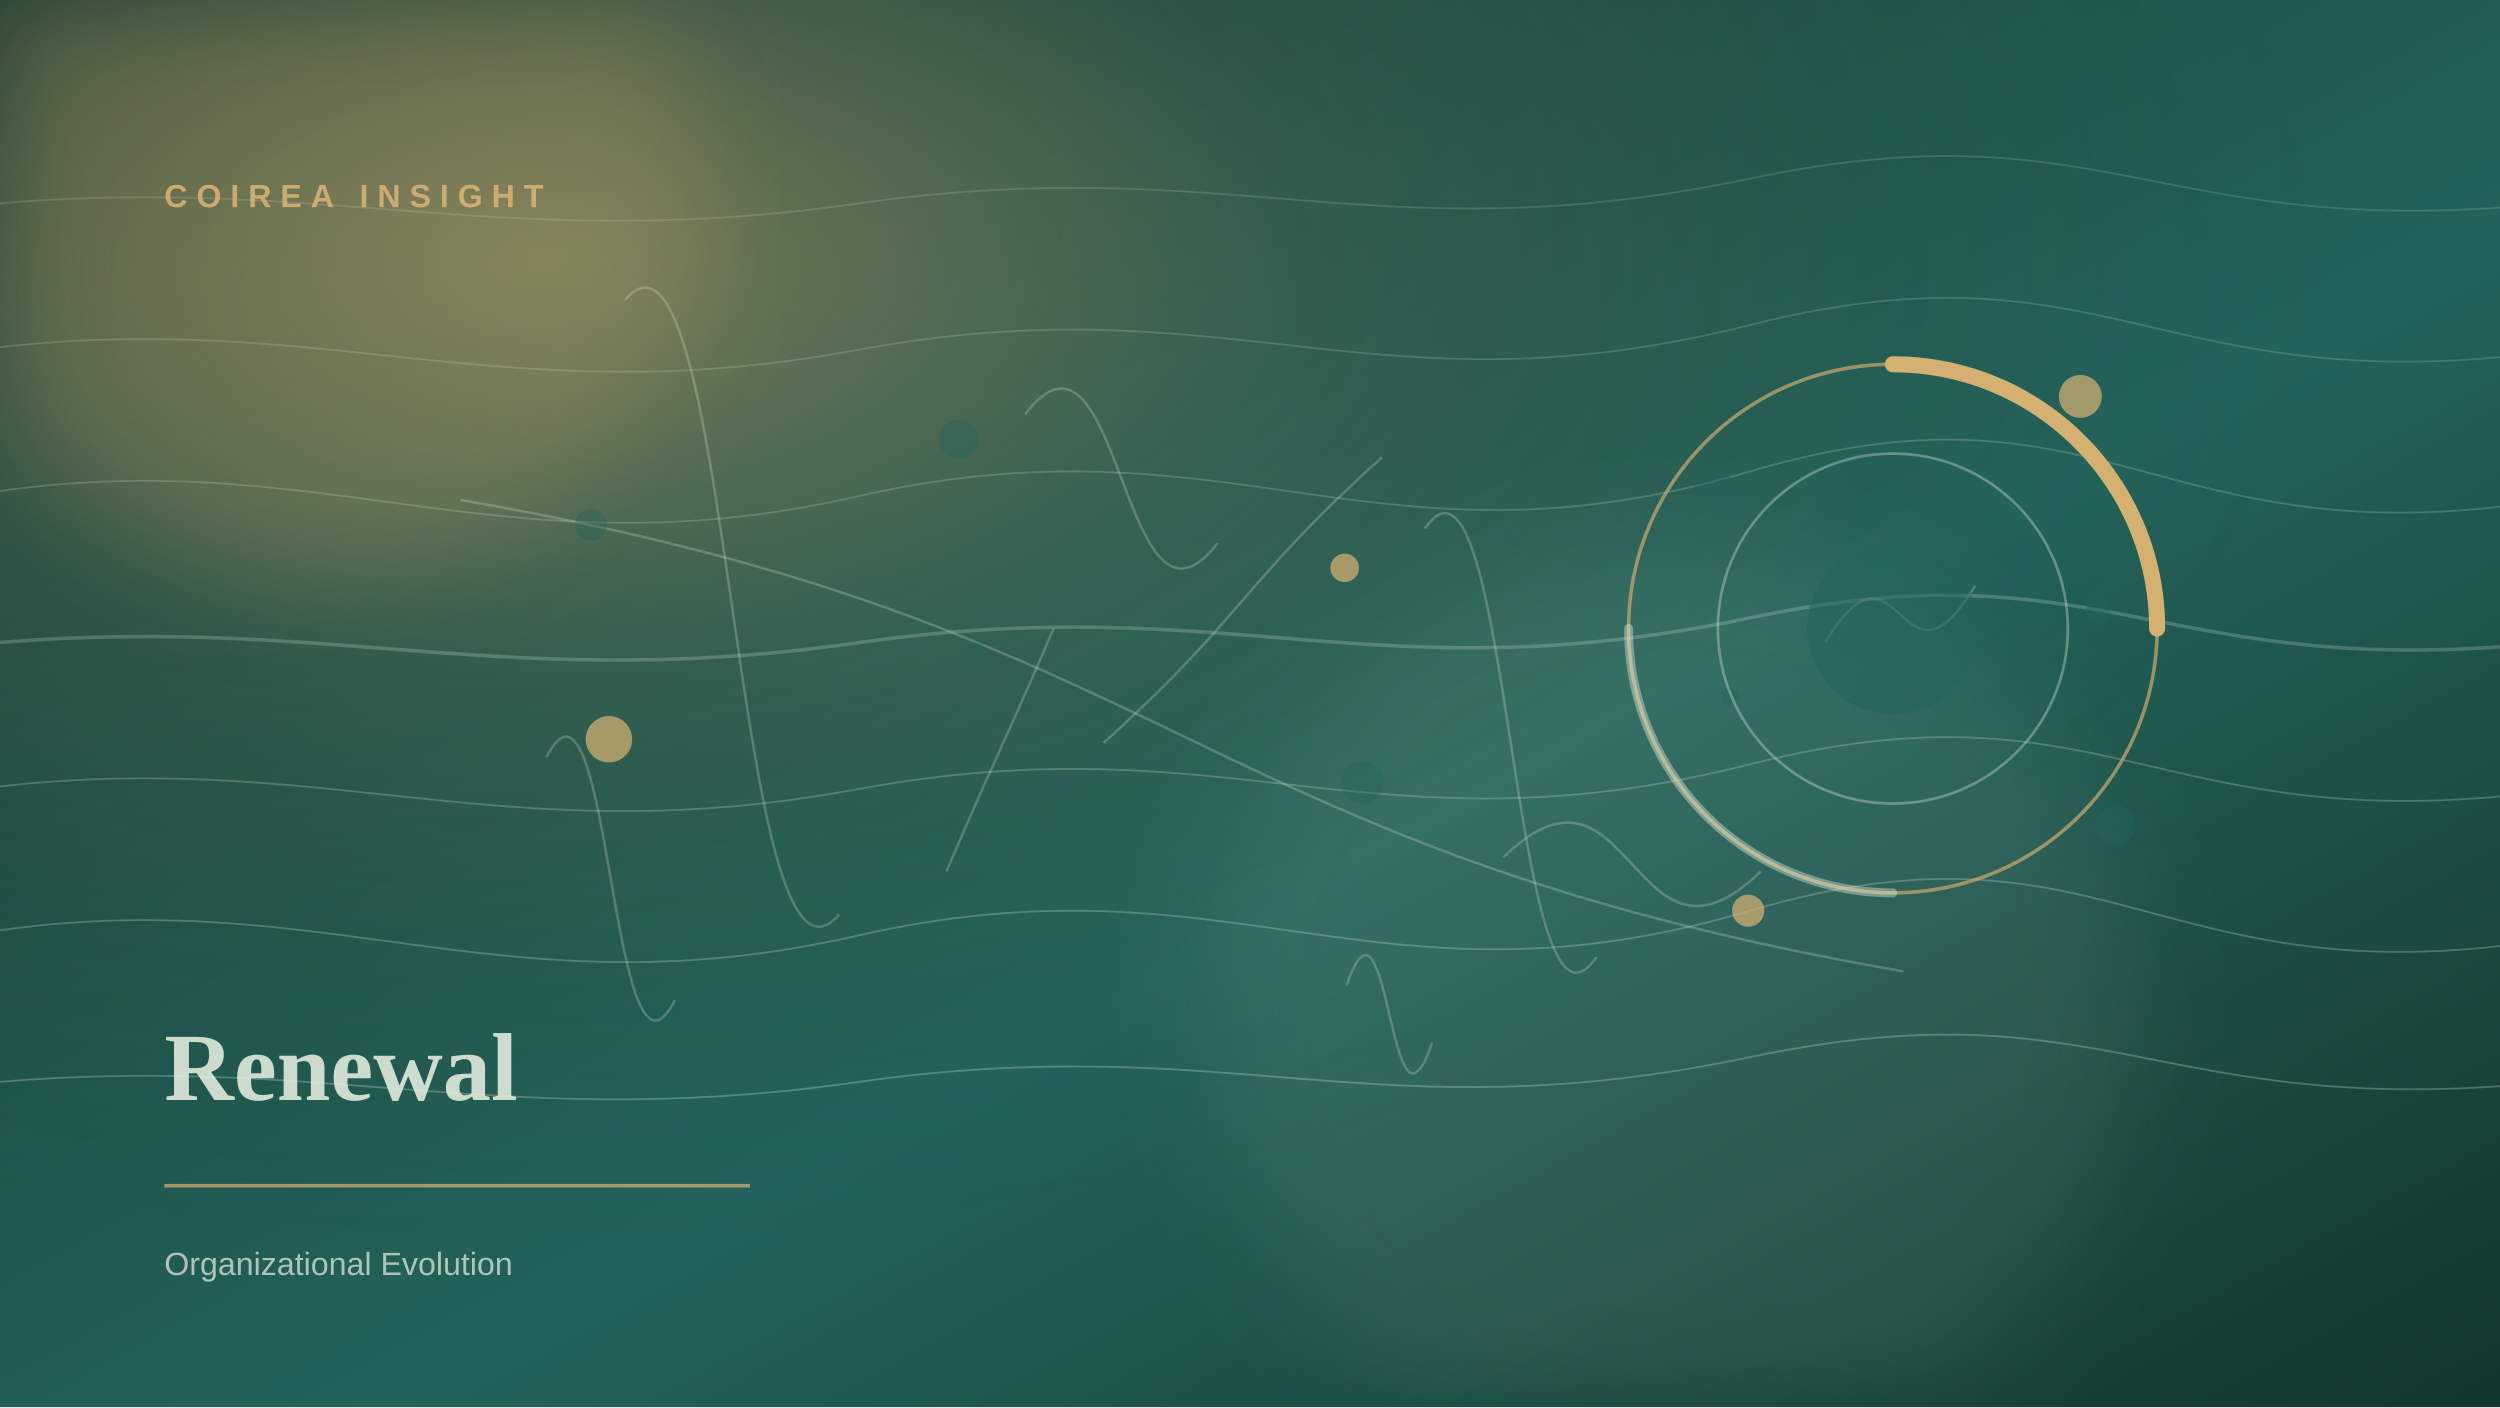
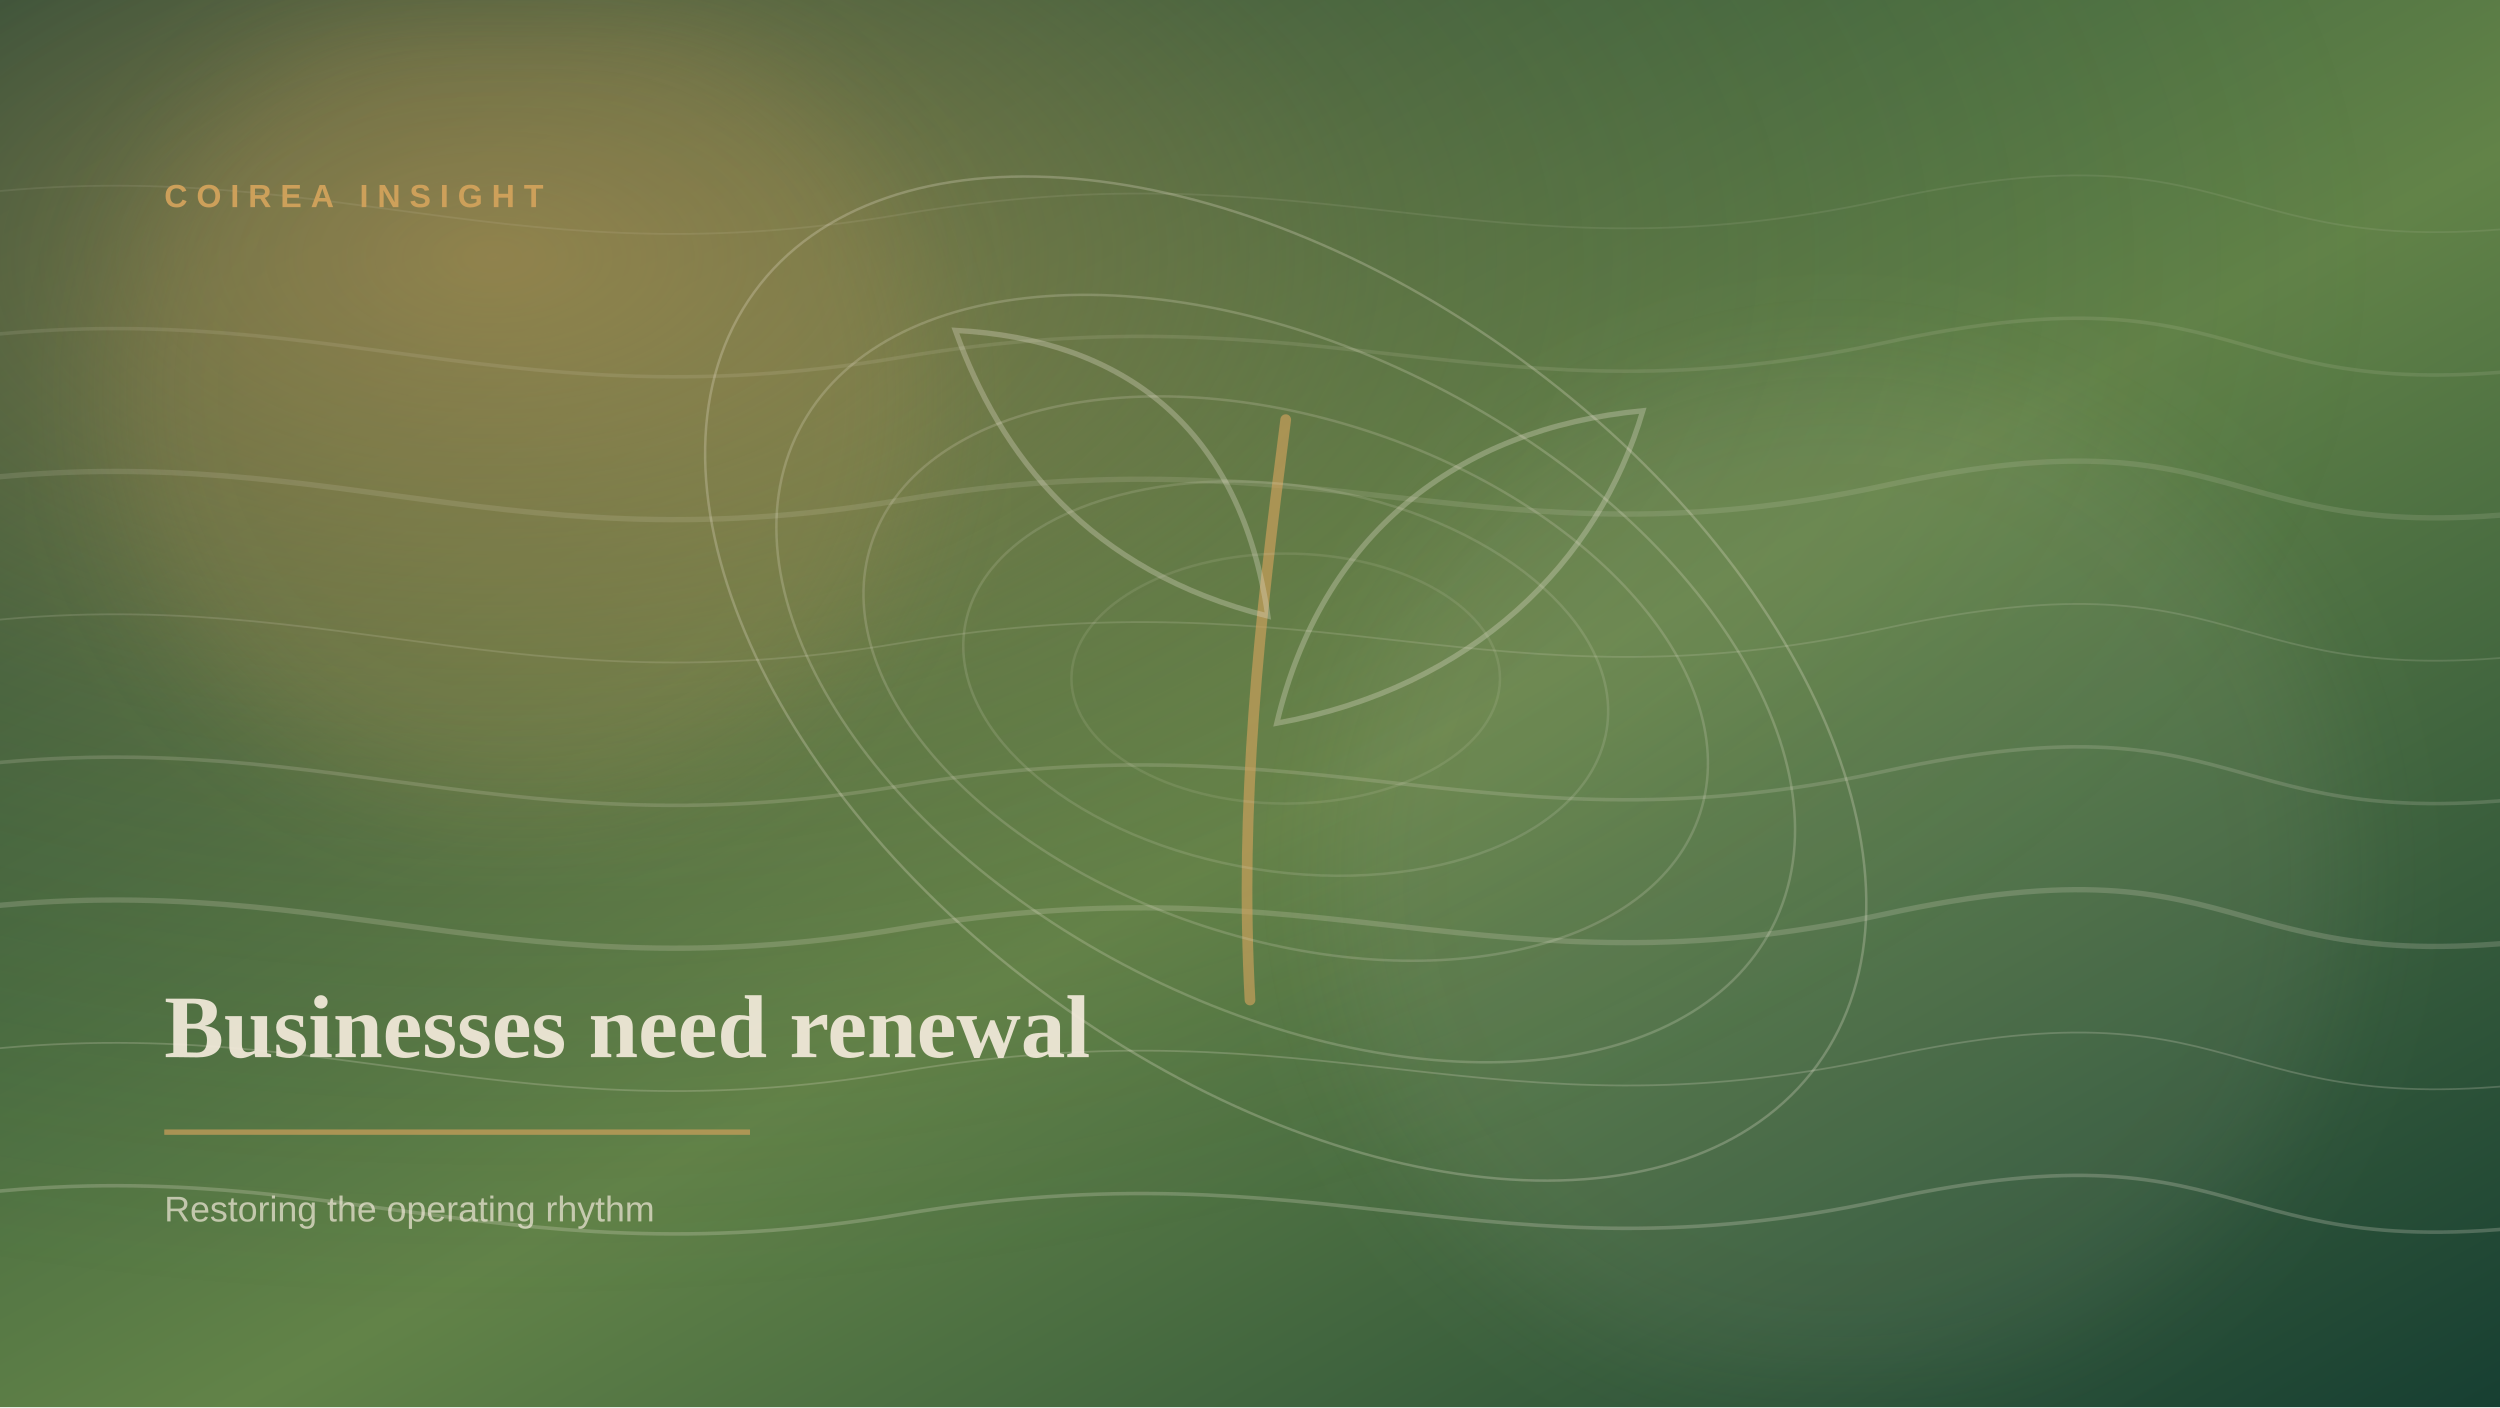
<svg xmlns="http://www.w3.org/2000/svg" width="1400" height="788" viewBox="0 0 1400 788" role="img" aria-labelledby="title desc">
  <defs>
    <linearGradient id="bg" x1="0" y1="0" x2="1" y2="1">
-       <stop offset="0" stop-color="#12362d" />
-       <stop offset=".58" stop-color="#23635b" />
-       <stop offset="1" stop-color="#12362d" />
+       <stop offset="0" stop-color="#173f32" />
+       <stop offset=".55" stop-color="#628348" />
+       <stop offset="1" stop-color="#173f32" />
    </linearGradient>
-     <radialGradient id="glow" cx=".22" cy=".18" r=".72">
-       <stop offset="0" stop-color="#d4b071" stop-opacity=".5" />
-       <stop offset=".42" stop-color="#d4b071" stop-opacity=".12" />
-       <stop offset="1" stop-color="#12362d" stop-opacity="0" />
+     <radialGradient id="glow" cx=".2" cy=".18" r=".76">
+       <stop offset="0" stop-color="#d0a15b" stop-opacity=".52" />
+       <stop offset=".46" stop-color="#d0a15b" stop-opacity=".14" />
+       <stop offset="1" stop-color="#173f32" stop-opacity="0" />
    </radialGradient>
    <filter id="soft">
-       <feGaussianBlur stdDeviation="28" />
+       <feGaussianBlur stdDeviation="30" />
    </filter>
  </defs>
  <rect width="1400" height="788" fill="url(#bg)" />
  <rect width="1400" height="788" fill="url(#glow)" />
-   <circle cx="184" cy="114" r="210" fill="#d4b071" opacity=".18" filter="url(#soft)" />
-   <circle cx="936" cy="566" r="260" fill="#e8efe2" opacity=".08" filter="url(#soft)" />
-   <path d="M-40 118 C 170 92, 270 144, 480 114 S 770 144, 980 100 S 1210 144, 1460 110" fill="none" stroke="#e8efe2" stroke-width="1" opacity="0.16" />
-   <path d="M-40 200 C 170 165, 270 235, 480 196 S 770 235, 980 182 S 1210 235, 1460 192" fill="none" stroke="#e8efe2" stroke-width="1" opacity="0.178" />
-   <path d="M-40 282 C 170 238, 270 326, 480 278 S 770 326, 980 264 S 1210 326, 1460 274" fill="none" stroke="#e8efe2" stroke-width="1" opacity="0.196" />
-   <path d="M-40 364 C 170 338, 270 390, 480 360 S 770 390, 980 346 S 1210 390, 1460 356" fill="none" stroke="#e8efe2" stroke-width="2" opacity="0.214" />
-   <path d="M-40 446 C 170 411, 270 481, 480 442 S 770 481, 980 428 S 1210 481, 1460 438" fill="none" stroke="#e8efe2" stroke-width="1" opacity="0.232" />
-   <path d="M-40 528 C 170 484, 270 572, 480 524 S 770 572, 980 510 S 1210 572, 1460 520" fill="none" stroke="#e8efe2" stroke-width="1" opacity="0.25" />
-   <path d="M-40 610 C 170 584, 270 636, 480 606 S 770 636, 980 592 S 1210 636, 1460 602" fill="none" stroke="#e8efe2" stroke-width="1" opacity="0.268" />
-   <path d="M618 416 C 696 346, 696 326, 774 256" fill="none" stroke="#e8efe2" stroke-width="1.4" opacity=".24" />
-   <path d="M842 480 C 914 410, 914 558, 986 488" fill="none" stroke="#e8efe2" stroke-width="1.4" opacity=".24" />
-   <path d="M1066 544 C 662 474, 662 350, 258 280" fill="none" stroke="#e8efe2" stroke-width="1.4" opacity=".24" />
-   <path d="M350 168 C 410 98, 410 582, 470 512" fill="none" stroke="#e8efe2" stroke-width="1.4" opacity=".24" />
-   <path d="M574 232 C 628 162, 628 374, 682 304" fill="none" stroke="#e8efe2" stroke-width="1.4" opacity=".24" />
-   <path d="M798 296 C 846 226, 846 606, 894 536" fill="none" stroke="#e8efe2" stroke-width="1.4" opacity=".24" />
-   <path d="M1022 360 C 1064 290, 1064 398, 1106 328" fill="none" stroke="#e8efe2" stroke-width="1.4" opacity=".24" />
-   <path d="M306 424 C 342 354, 342 630, 378 560" fill="none" stroke="#e8efe2" stroke-width="1.4" opacity=".24" />
-   <path d="M530 488 C 560 418, 560 422, 590 352" fill="none" stroke="#e8efe2" stroke-width="1.4" opacity=".24" />
-   <path d="M754 552 C 778 482, 778 654, 802 584" fill="none" stroke="#e8efe2" stroke-width="1.4" opacity=".24" />
-   <circle cx="979" cy="510" r="9" fill="#d4b071" opacity="0.72" />
-   <circle cx="557" cy="486" r="10" fill="#23635b" opacity="0.38" />
-   <circle cx="1185" cy="462" r="11" fill="#23635b" opacity="0.38" />
-   <circle cx="763" cy="438" r="12" fill="#23635b" opacity="0.38" />
-   <circle cx="341" cy="414" r="13" fill="#d4b071" opacity="0.72" />
-   <circle cx="969" cy="390" r="5" fill="#23635b" opacity="0.38" />
-   <circle cx="547" cy="366" r="6" fill="#23635b" opacity="0.38" />
-   <circle cx="1175" cy="342" r="7" fill="#23635b" opacity="0.38" />
-   <circle cx="753" cy="318" r="8" fill="#d4b071" opacity="0.72" />
-   <circle cx="331" cy="294" r="9" fill="#23635b" opacity="0.38" />
-   <circle cx="959" cy="270" r="10" fill="#23635b" opacity="0.38" />
-   <circle cx="537" cy="246" r="11" fill="#23635b" opacity="0.38" />
-   <circle cx="1165" cy="222" r="12" fill="#d4b071" opacity="0.72" />
-   <g transform="translate(930 142)" fill="none">
-     <circle cx="130" cy="210" r="148" stroke="#d4b071" stroke-width="2" opacity=".66" />
-     <circle cx="130" cy="210" r="98" stroke="#e8efe2" stroke-width="1.5" opacity=".34" />
-     <circle cx="130" cy="210" r="48" fill="#23635b" opacity=".54" />
-     <path d="M130 62 A148 148 0 0 1 278 210" stroke="#d4b071" stroke-width="9" stroke-linecap="round" />
-     <path d="M130 358 A148 148 0 0 1 -18 210" stroke="#e8efe2" stroke-width="5" stroke-linecap="round" opacity=".4" />
+   <circle cx="290" cy="220" r="230" fill="#d0a15b" opacity=".16" filter="url(#soft)" />
+   <circle cx="1030" cy="490" r="285" fill="#f3eadb" opacity=".07" filter="url(#soft)" />
+   <path d="M-60 115 C170 75, 270 160, 505 120 S835 160, 1055 112 S1235 160, 1465 120" fill="none" stroke="#f3eadb" stroke-width="1" opacity="0.09" />
+   <path d="M-60 195 C170 155, 270 240, 505 200 S835 240, 1055 192 S1235 240, 1465 200" fill="none" stroke="#f3eadb" stroke-width="2" opacity="0.11" />
+   <path d="M-60 275 C170 235, 270 320, 505 280 S835 320, 1055 272 S1235 320, 1465 280" fill="none" stroke="#f3eadb" stroke-width="3" opacity="0.13" />
+   <path d="M-60 355 C170 315, 270 400, 505 360 S835 400, 1055 352 S1235 400, 1465 360" fill="none" stroke="#f3eadb" stroke-width="1" opacity="0.15" />
+   <path d="M-60 435 C170 395, 270 480, 505 440 S835 480, 1055 432 S1235 480, 1465 440" fill="none" stroke="#f3eadb" stroke-width="2" opacity="0.17" />
+   <path d="M-60 515 C170 475, 270 560, 505 520 S835 560, 1055 512 S1235 560, 1465 520" fill="none" stroke="#f3eadb" stroke-width="3" opacity="0.19" />
+   <path d="M-60 595 C170 555, 270 640, 505 600 S835 640, 1055 592 S1235 640, 1465 600" fill="none" stroke="#f3eadb" stroke-width="1" opacity="0.21" />
+   <path d="M-60 675 C170 635, 270 720, 505 680 S835 720, 1055 672 S1235 720, 1465 680" fill="none" stroke="#f3eadb" stroke-width="2" opacity="0.23" />
+   <g opacity=".9">
+     <path d="M700 560 C694 450 705 350 720 235" fill="none" stroke="#d0a15b" stroke-width="6" stroke-linecap="round" opacity=".72" />
+     <path d="M710 345 C610 320 560 255 535 185 C630 190 695 240 710 345Z" fill="none" stroke="#f3eadb" stroke-width="3" opacity=".32" />
+     <path d="M715 405 C825 385 895 315 920 230 C815 240 740 300 715 405Z" fill="none" stroke="#f3eadb" stroke-width="3" opacity=".32" />
+     <ellipse cx="720" cy="380" rx="120" ry="70" fill="none" stroke="#f3eadb" stroke-width="1.4" opacity="0.12" transform="rotate(0 720 380)" />
+     <ellipse cx="720" cy="380" rx="182" ry="108" fill="none" stroke="#f3eadb" stroke-width="1.4" opacity="0.16" transform="rotate(9 720 380)" />
+     <ellipse cx="720" cy="380" rx="244" ry="146" fill="none" stroke="#f3eadb" stroke-width="1.4" opacity="0.20" transform="rotate(18 720 380)" />
+     <ellipse cx="720" cy="380" rx="306" ry="184" fill="none" stroke="#f3eadb" stroke-width="1.4" opacity="0.24" transform="rotate(27 720 380)" />
+     <ellipse cx="720" cy="380" rx="368" ry="222" fill="none" stroke="#f3eadb" stroke-width="1.4" opacity="0.28" transform="rotate(36 720 380)" />
  </g>
-   <g opacity=".92">
-     <text x="92" y="116" font-size="18" font-family="Arial, sans-serif" font-weight="800" letter-spacing="5" fill="#d4b071">COIREA INSIGHT</text>
-     <text x="92" y="616" font-size="54" font-family="Georgia, 'Times New Roman', serif" font-weight="700" fill="#e8efe2" opacity=".94">Renewal</text>
+   <g opacity=".96">
+     <text x="92" y="116" font-size="18" font-family="Arial, sans-serif" font-weight="800" letter-spacing="5" fill="#d0a15b">COIREA INSIGHT</text>
+     <text x="92" y="592" font-size="50" font-family="Georgia, 'Times New Roman', serif" font-weight="700" fill="#f3eadb" opacity=".96">Businesses need renewal</text>
+     <path d="M92 634H420" stroke="#d0a15b" stroke-width="3" opacity=".72" />
+     <text x="92" y="684" font-size="20" font-family="Arial, sans-serif" fill="#f3eadb" opacity=".72">Restoring the operating rhythm</text>
  </g>
-   <path d="M92 664H420" stroke="#d4b071" stroke-width="2" opacity=".72" />
-   <text x="92" y="714" font-size="18" font-family="Arial, sans-serif" fill="#e8efe2" opacity=".7">Organizational Evolution</text>
</svg>
